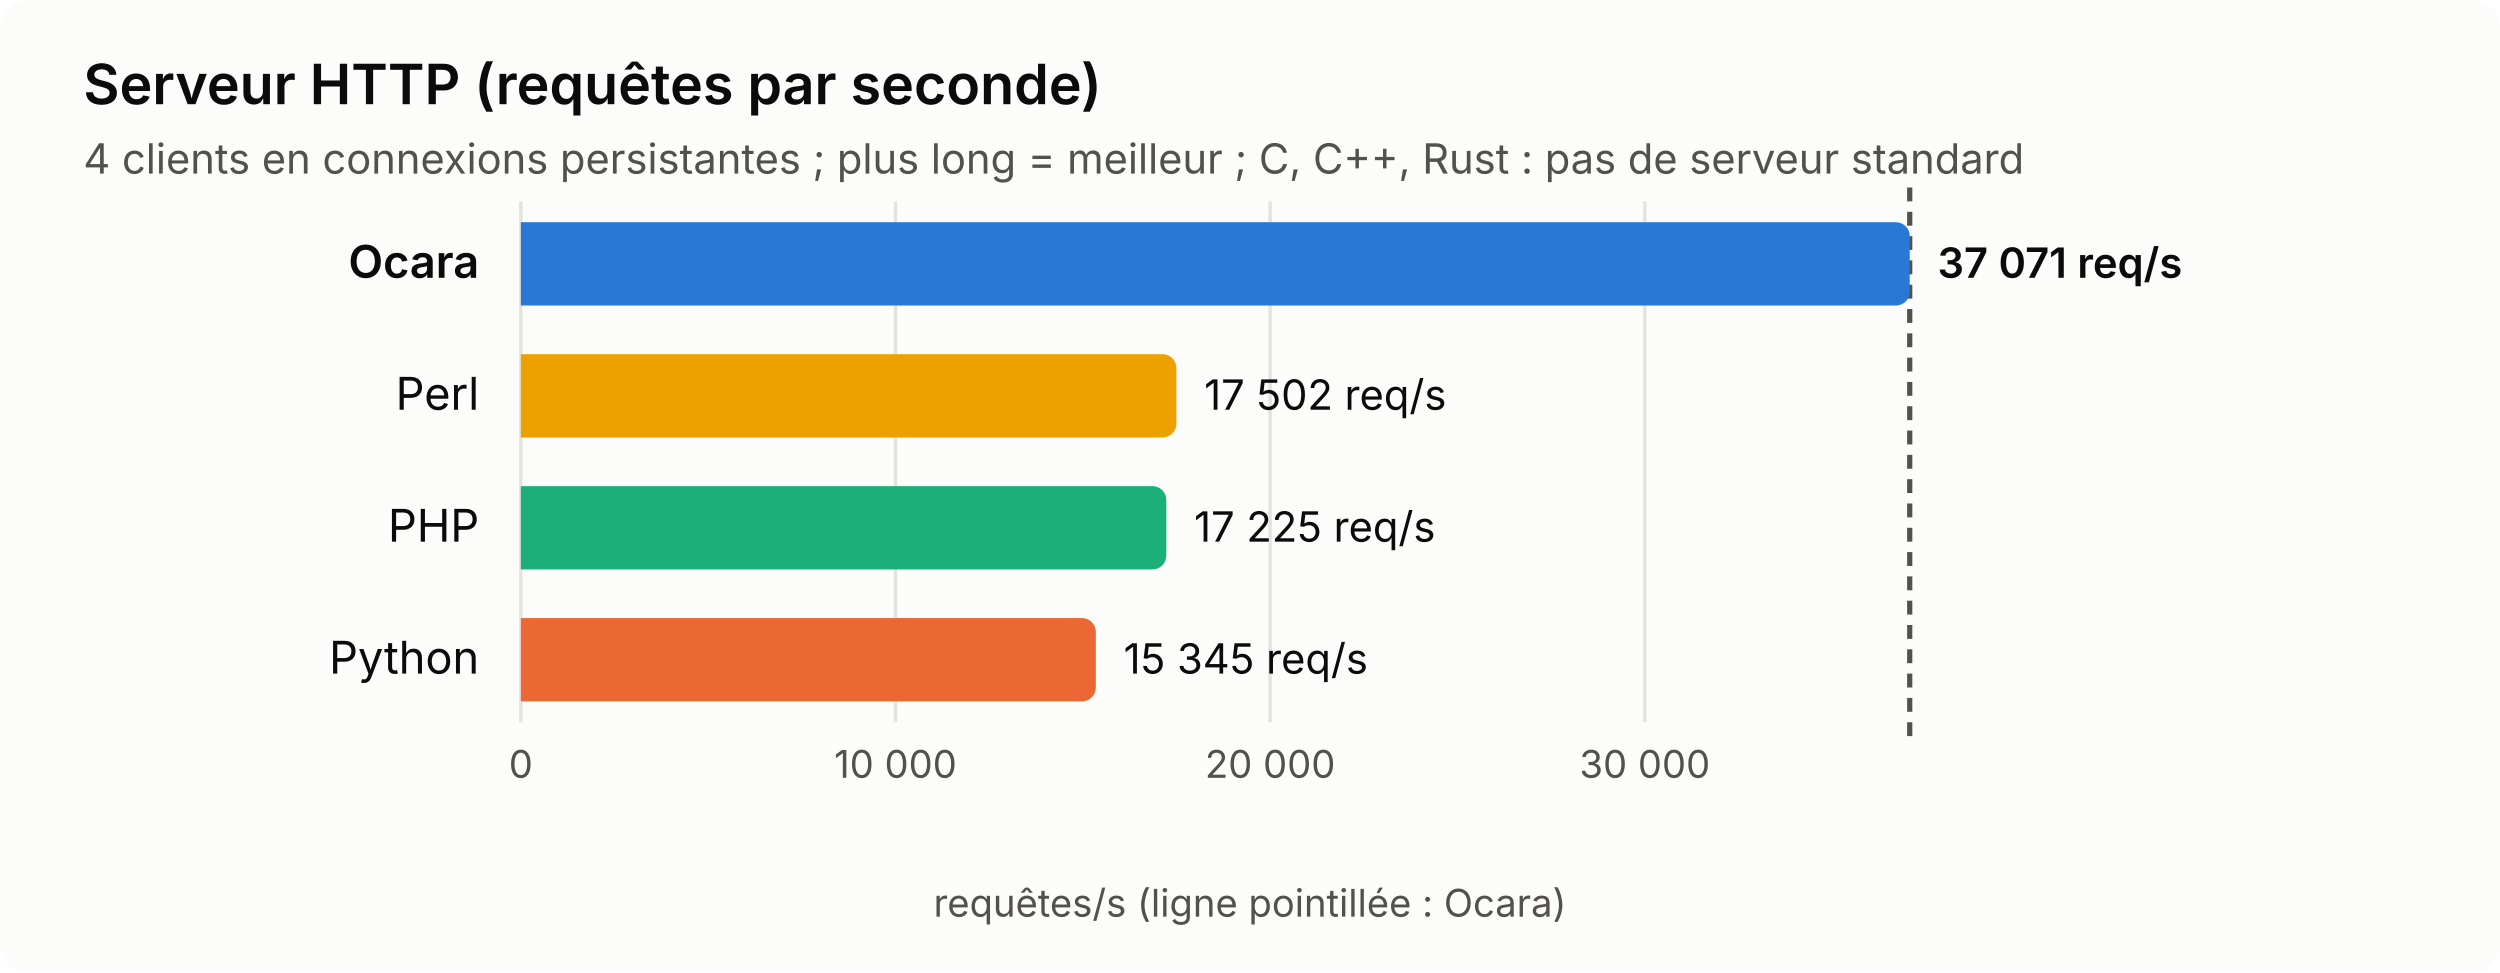
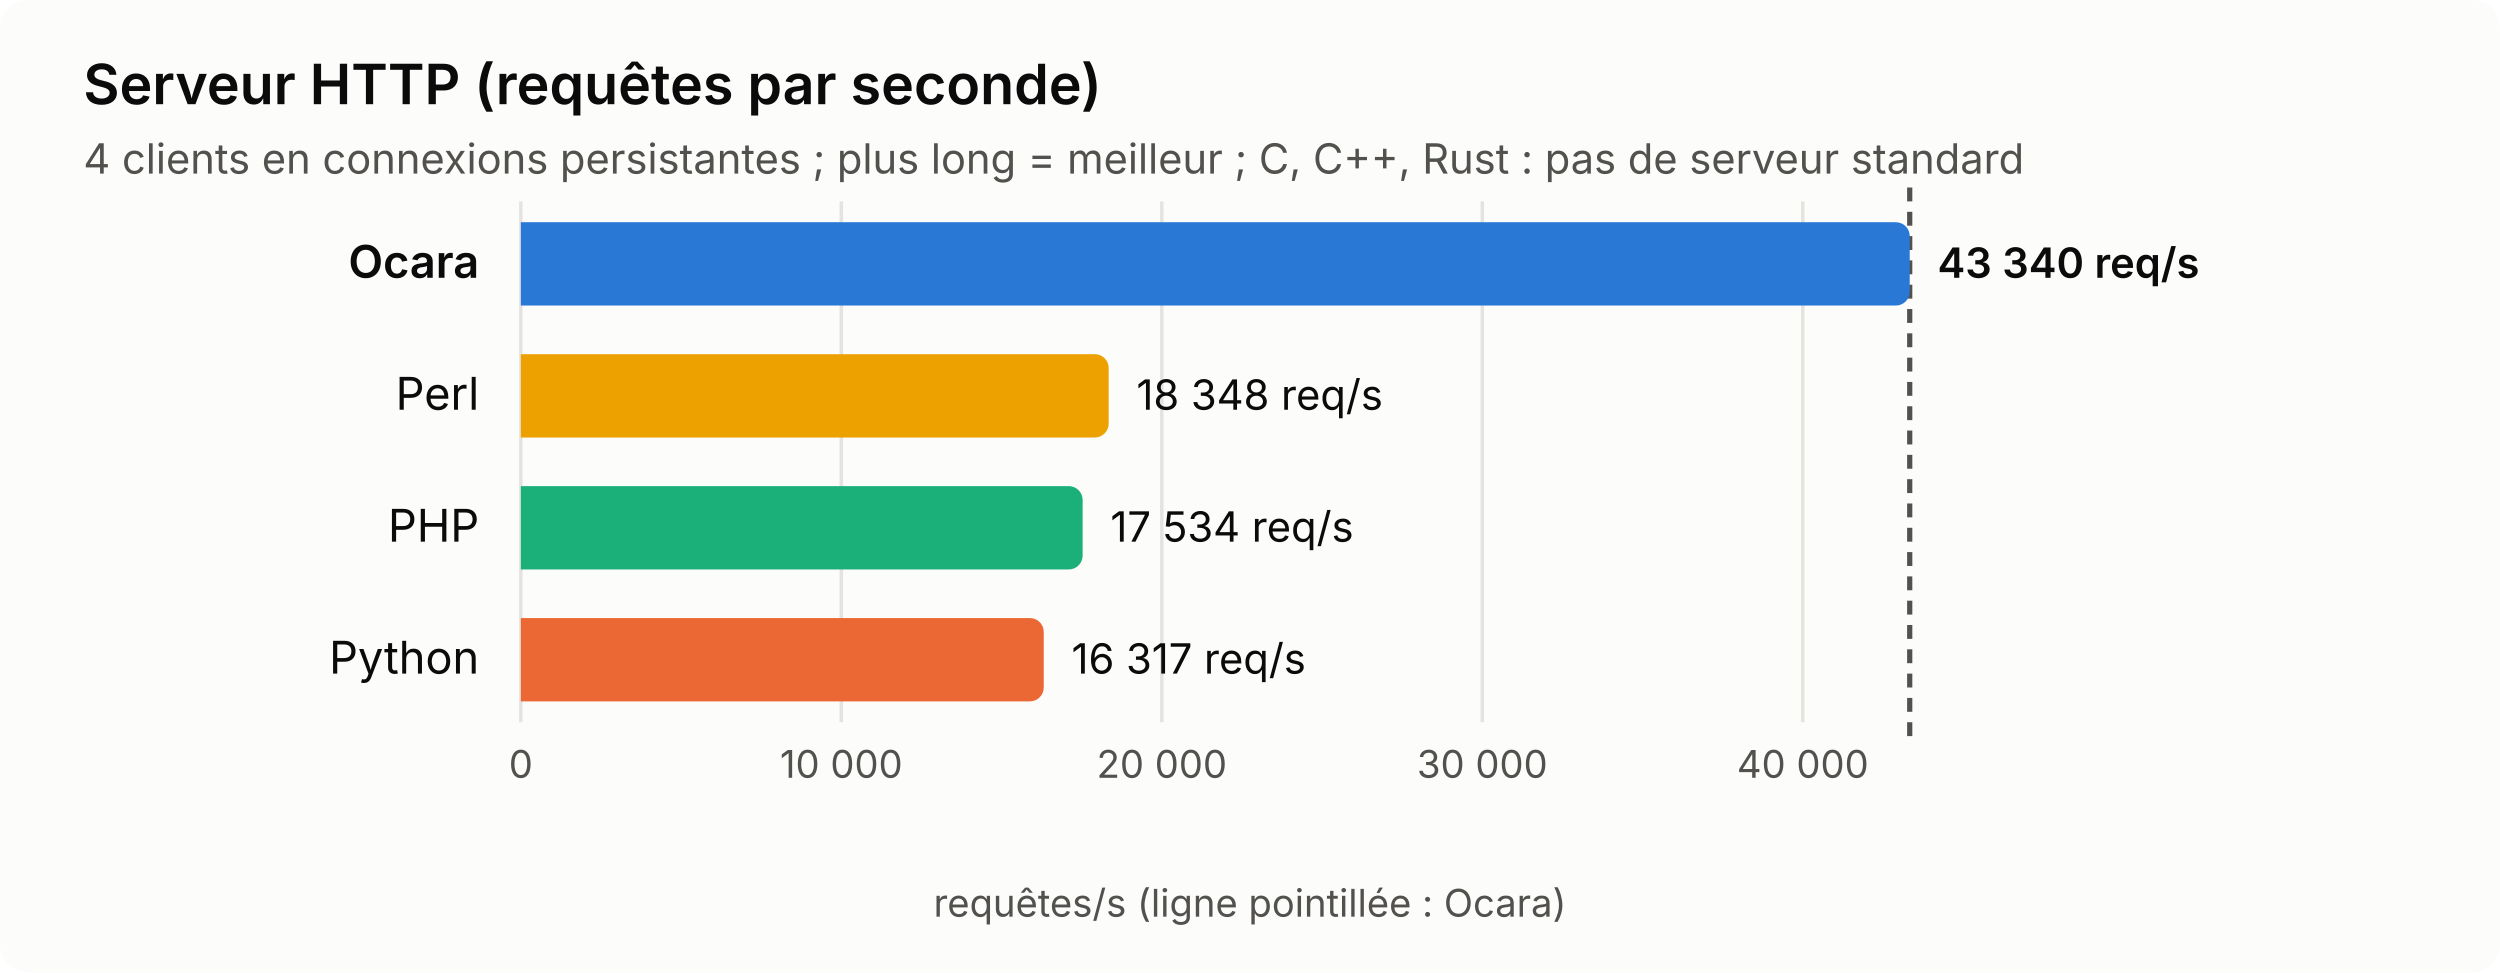
<svg xmlns="http://www.w3.org/2000/svg" viewBox="0 0 720 280" width="720" height="280" role="img" aria-labelledby="t d">
  <style>svg { font-family: system-ui, -apple-system, 'Segoe UI', sans-serif; } .surface { fill: #fcfcfb; } .ink { fill: #0b0b0b; } .ink2 { fill: #52514e; } .grid { stroke: #e4e3df; } .ref { stroke: #52514e; } .s0 { fill: #2a78d6; } .s1 { fill: #eb6834; } .s2 { fill: #1baf7a; } .s3 { fill: #eda100; } .s4 { fill: #e87ba4; } .s5 { fill: #008300; } .s6 { fill: #6250d6; } @media (prefers-color-scheme: dark) { .surface { fill: #1a1a19; } .ink { fill: #f0efec; } .ink2 { fill: #c3c2b7; } .grid { stroke: #3a3936; } .ref { stroke: #c3c2b7; } .s0 { fill: #3987e5; } .s1 { fill: #d95926; } .s2 { fill: #199e70; } .s3 { fill: #c98500; } .s4 { fill: #d55181; } .s5 { fill: #008300; } .s6 { fill: #9085e9; } }</style>
  <rect class="surface" width="720" height="280" rx="8" />
  <text class="ink" x="24" y="30" font-size="16" font-weight="600">Serveur HTTP (requêtes par seconde)</text>
  <text class="ink2" x="24" y="50" font-size="12">4 clients en connexions persistantes ; plus long = meilleur ; C, C++, Rust : pas de serveur standard</text>
  <line class="grid" x1="150.0" y1="58" x2="150.0" y2="208" stroke-width="1" />
  <text class="ink2" x="150.0" y="224" font-size="11" text-anchor="middle">0</text>
-   <line class="grid" x1="257.9" y1="58" x2="257.9" y2="208" stroke-width="1" />
-   <text class="ink2" x="257.9" y="224" font-size="11" text-anchor="middle">10 000</text>
-   <line class="grid" x1="365.8" y1="58" x2="365.8" y2="208" stroke-width="1" />
-   <text class="ink2" x="365.8" y="224" font-size="11" text-anchor="middle">20 000</text>
-   <line class="grid" x1="473.7" y1="58" x2="473.7" y2="208" stroke-width="1" />
-   <text class="ink2" x="473.7" y="224" font-size="11" text-anchor="middle">30 000</text>
+   <line class="grid" x1="242.3" y1="58" x2="242.3" y2="208" stroke-width="1" />
+   <text class="ink2" x="242.3" y="224" font-size="11" text-anchor="middle">10 000</text>
+   <line class="grid" x1="334.6" y1="58" x2="334.6" y2="208" stroke-width="1" />
+   <text class="ink2" x="334.6" y="224" font-size="11" text-anchor="middle">20 000</text>
+   <line class="grid" x1="426.9" y1="58" x2="426.9" y2="208" stroke-width="1" />
+   <text class="ink2" x="426.9" y="224" font-size="11" text-anchor="middle">30 000</text>
+   <line class="grid" x1="519.2" y1="58" x2="519.2" y2="208" stroke-width="1" />
+   <text class="ink2" x="519.2" y="224" font-size="11" text-anchor="middle">40 000</text>
  <line class="ref" x1="550.0" y1="54" x2="550.0" y2="212" stroke-width="1.5" stroke-dasharray="4 3" />
  <text class="ink" x="138" y="80.0" font-size="13" text-anchor="end" font-weight="600">Ocara</text>
  <path class="s0" d="M150,64 h396.0 a4,4 0 0 1 4,4 v16 a4,4 0 0 1 -4,4 h-396.0 z" />
-   <text class="ink" x="558.0" y="80.0" font-size="12" font-weight="600">37 071 req/s</text>
+   <text class="ink" x="558.0" y="80.0" font-size="12" font-weight="600">43 340 req/s</text>
  <text class="ink" x="138" y="118.0" font-size="13" text-anchor="end">Perl</text>
-   <path class="s3" d="M150,102 h184.8 a4,4 0 0 1 4,4 v16 a4,4 0 0 1 -4,4 h-184.8 z" />
-   <text class="ink" x="346.8" y="118.0" font-size="12">17 502 req/s</text>
+   <path class="s3" d="M150,102 h165.3 a4,4 0 0 1 4,4 v16 a4,4 0 0 1 -4,4 h-165.3 z" />
+   <text class="ink" x="327.3" y="118.0" font-size="12">18 348 req/s</text>
  <text class="ink" x="138" y="156.0" font-size="13" text-anchor="end">PHP</text>
-   <path class="s2" d="M150,140 h181.9 a4,4 0 0 1 4,4 v16 a4,4 0 0 1 -4,4 h-181.9 z" />
-   <text class="ink" x="343.9" y="156.0" font-size="12">17 225 req/s</text>
+   <path class="s2" d="M150,140 h157.8 a4,4 0 0 1 4,4 v16 a4,4 0 0 1 -4,4 h-157.8 z" />
+   <text class="ink" x="319.8" y="156.0" font-size="12">17 534 req/s</text>
  <text class="ink" x="138" y="194.0" font-size="13" text-anchor="end">Python</text>
-   <path class="s1" d="M150,178 h161.6 a4,4 0 0 1 4,4 v16 a4,4 0 0 1 -4,4 h-161.6 z" />
-   <text class="ink" x="323.6" y="194.0" font-size="12">15 345 req/s</text>
+   <path class="s1" d="M150,178 h146.6 a4,4 0 0 1 4,4 v16 a4,4 0 0 1 -4,4 h-146.6 z" />
+   <text class="ink" x="308.6" y="194.0" font-size="12">16 317 req/s</text>
  <text class="ink2" x="360.0" y="264" font-size="11" text-anchor="middle">requêtes/s (ligne pointillée : Ocara)</text>
</svg>
